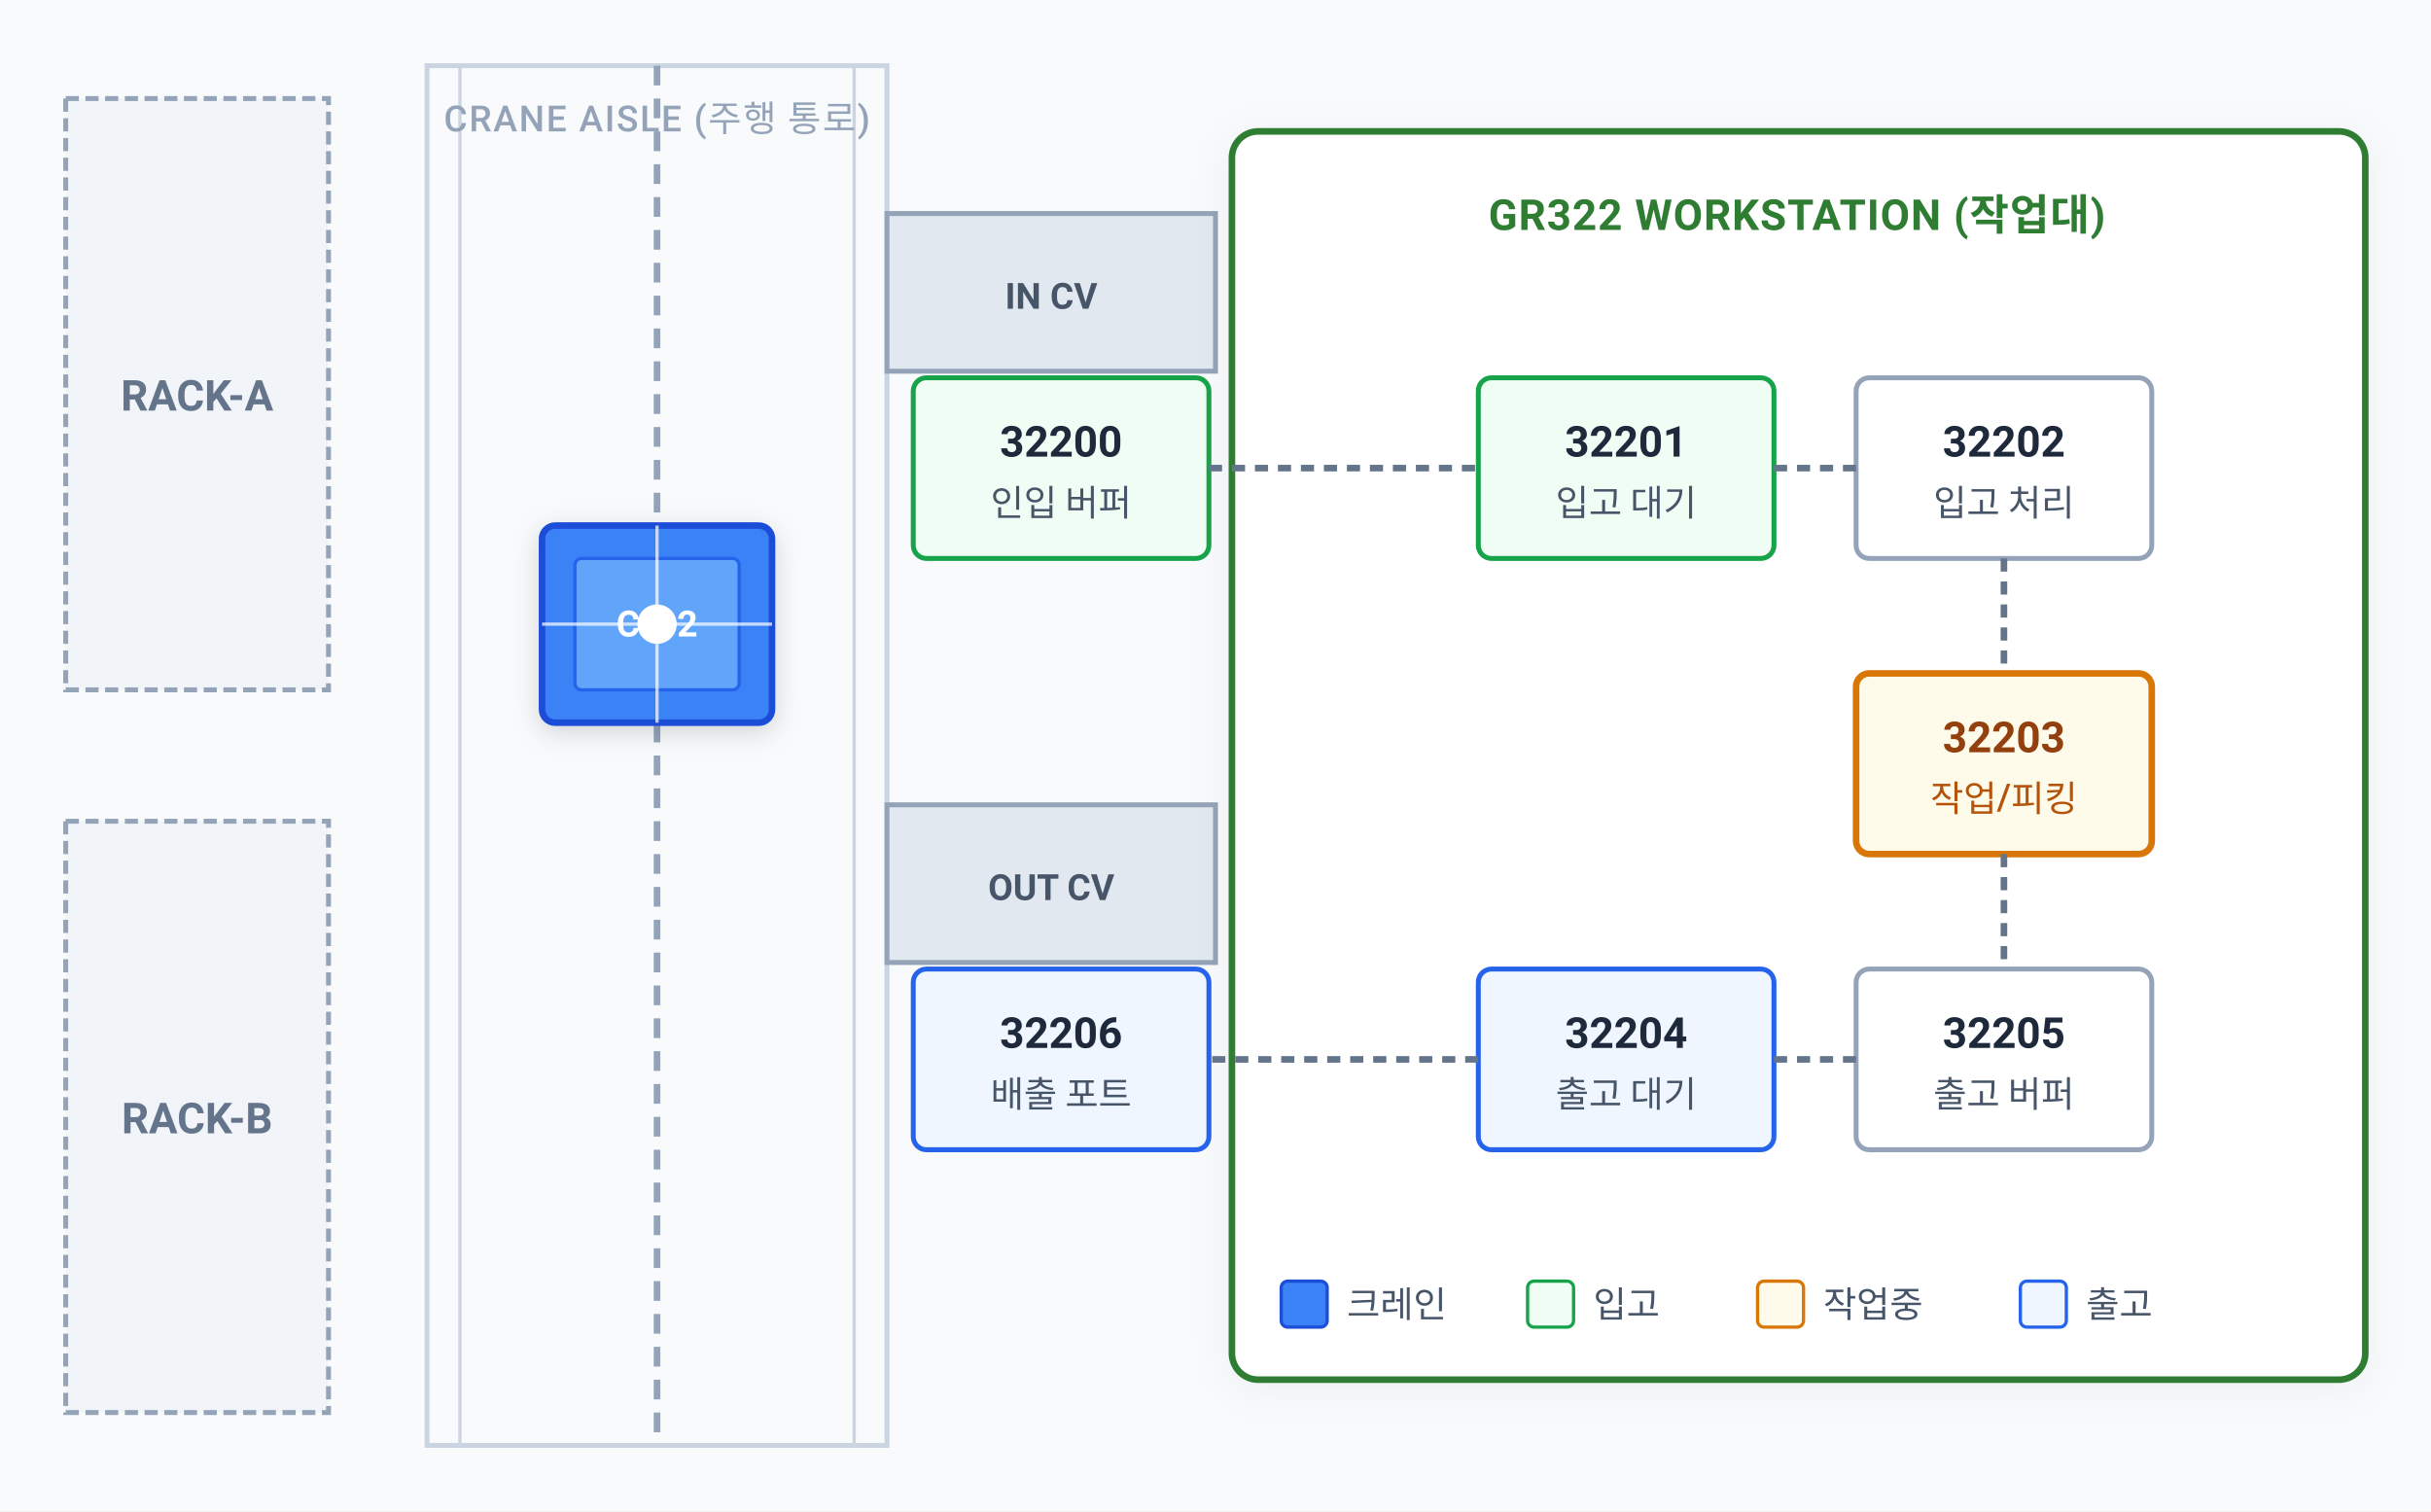
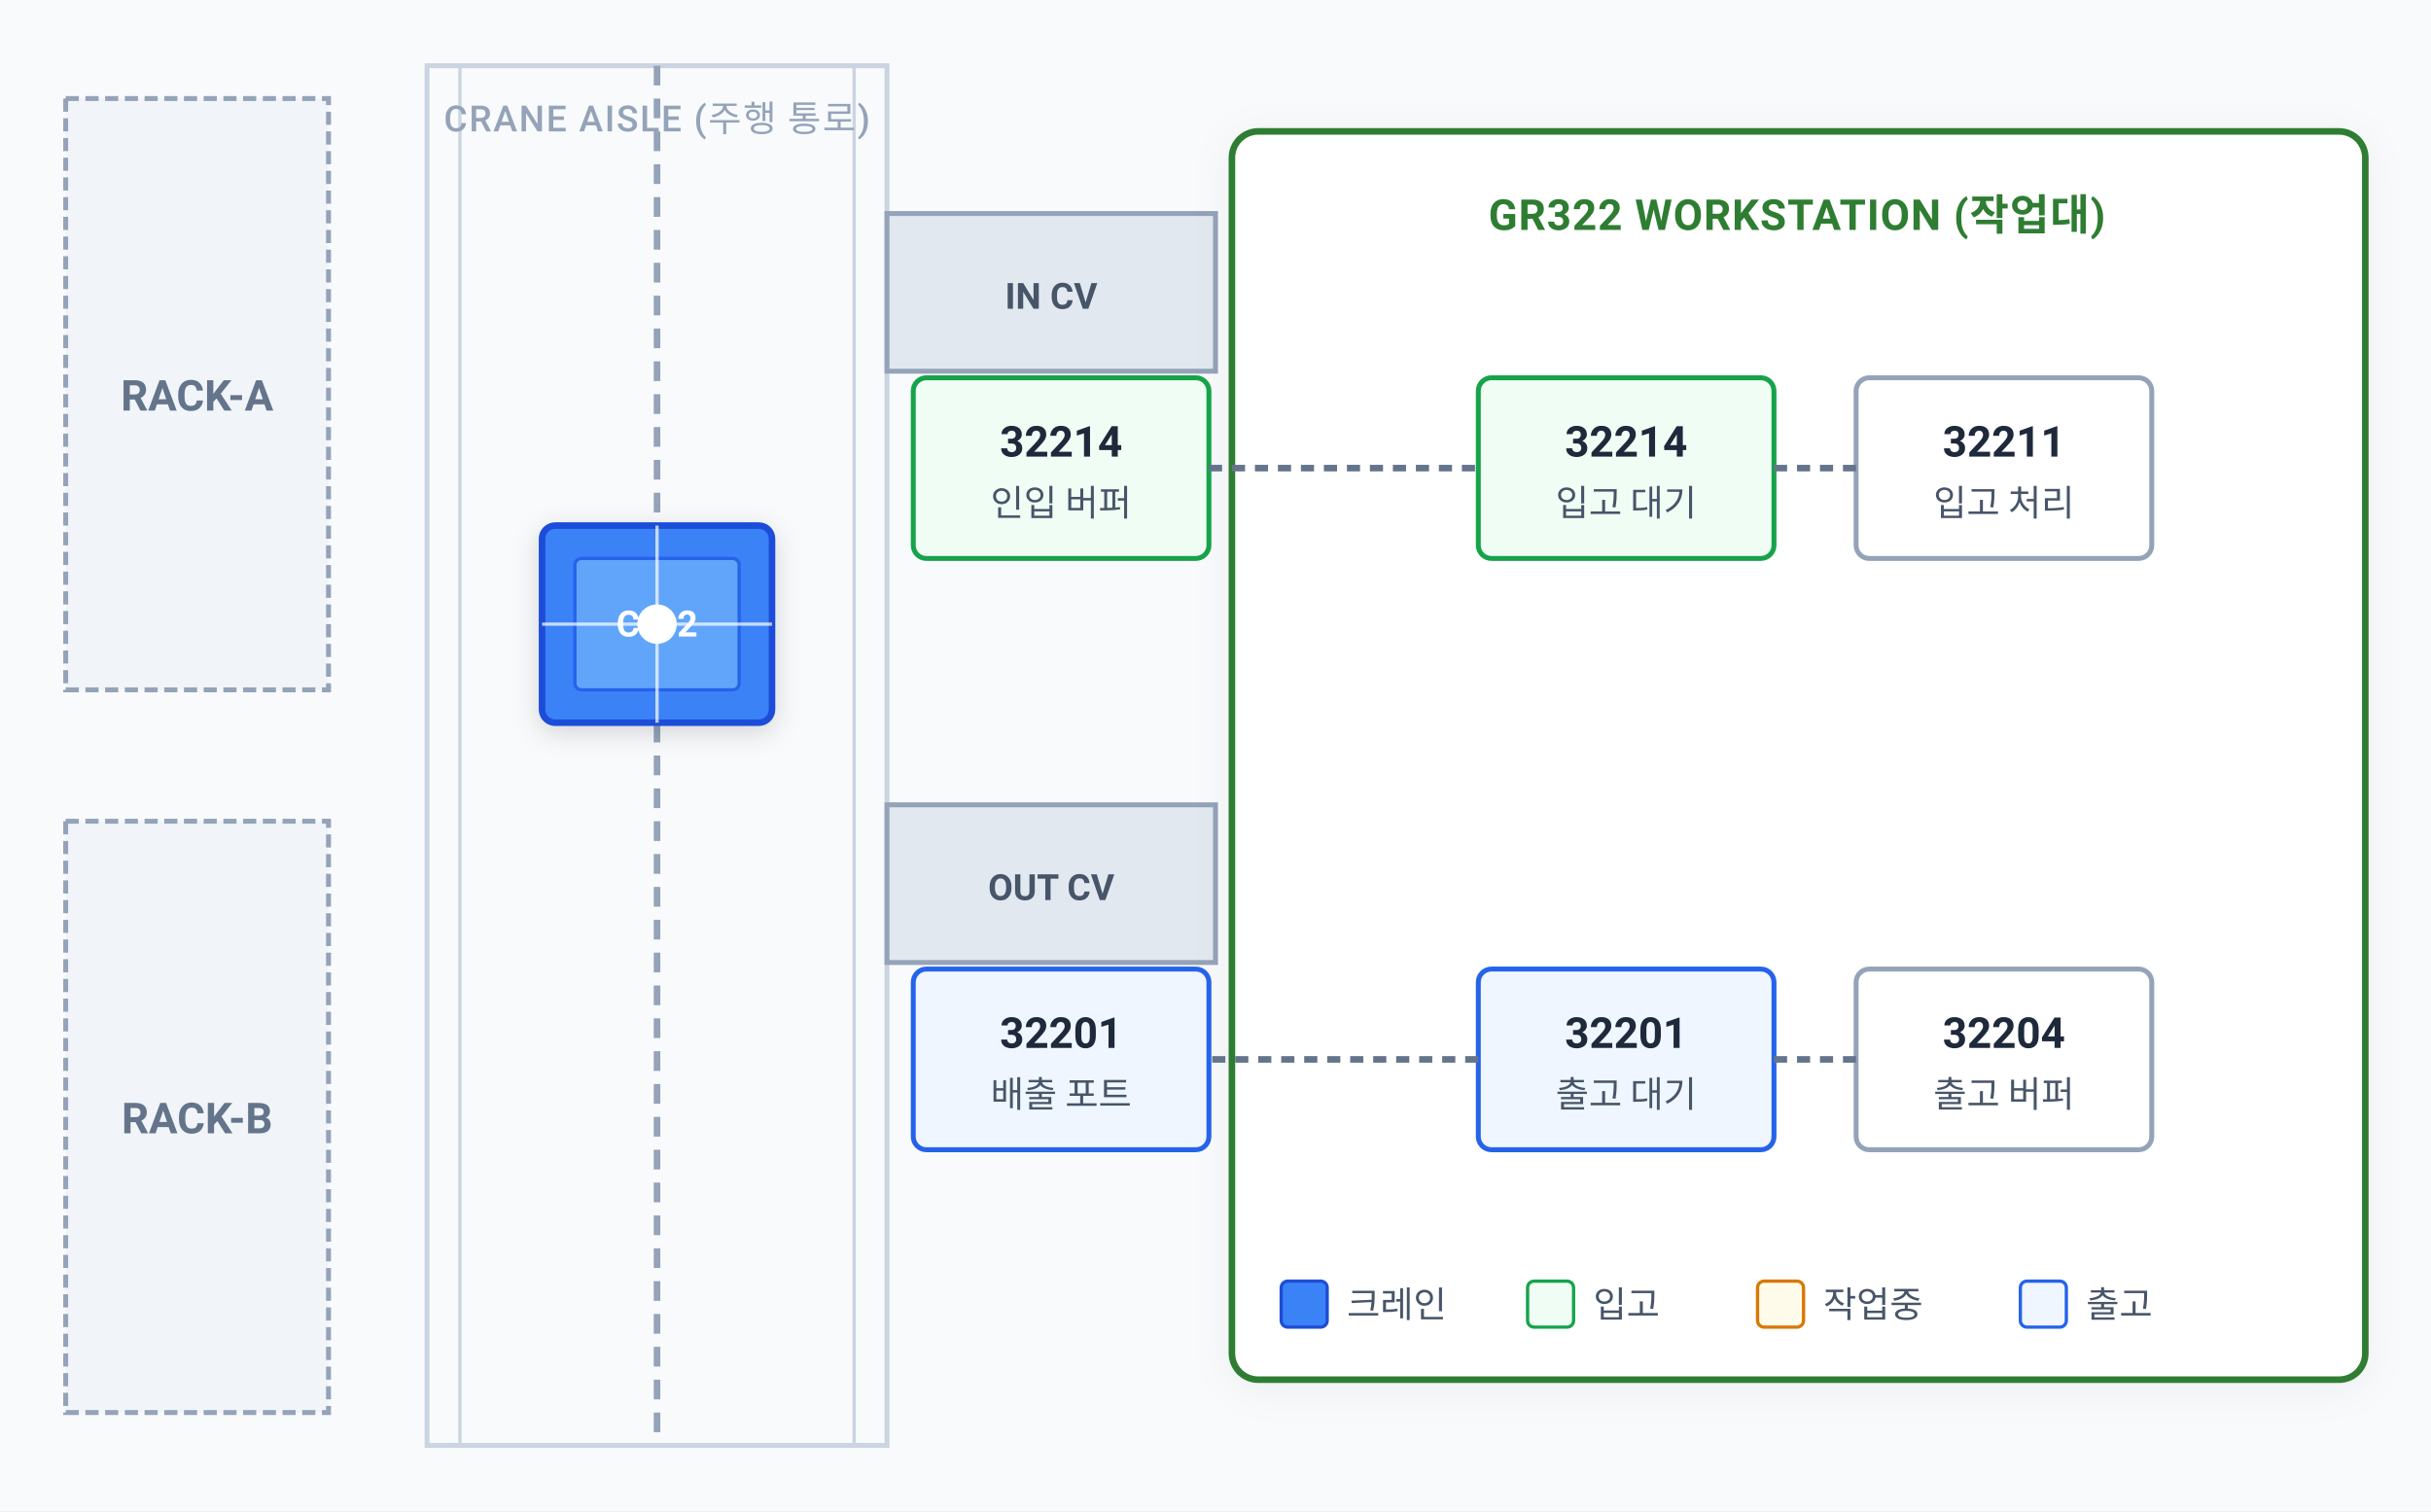
- <svg xmlns="http://www.w3.org/2000/svg" viewBox="0 0 740 460" width="100%" height="100%">
-   <defs>
-     <style>
+ <svg xmlns="http://www.w3.org/2000/svg" viewBox="0 0 740 460" width="100%" height="100%" version="1.1" id="svg31">
+   <defs id="defs1">
+     <style id="style1">
      .svg-bg { fill: #f8fafc; }
      .grid-line { stroke: #e2e8f0; stroke-width: 0.5; }
      .rack-boundary { fill: #f1f5f9; stroke: #94a3b8; stroke-width: 1.5; stroke-dasharray: 4, 2; }
      .rack-text { font-size: 13px; font-weight: 600; fill: #64748b; font-family: -apple-system, BlinkMacSystemFont, "Segoe UI", Roboto, sans-serif; }
      .aisle-boundary { fill: #f8fafc; stroke: #cbd5e1; stroke-width: 1.5; }
      .rail-center-line { stroke: #94a3b8; stroke-width: 2; stroke-dasharray: 6, 4; }
      .rail-side-line { stroke: #cbd5e1; stroke-width: 1; }
      .aisle-label { font-size: 11px; font-weight: 500; fill: #94a3b8; letter-spacing: 0.5px; font-family: -apple-system, BlinkMacSystemFont, "Segoe UI", Roboto, sans-serif; }
      
      /* 크레인 */
      .crane-unit {
        transition: transform 1.2s cubic-bezier(0.25, 0.1, 0.25, 1.0);
        will-change: transform;
      }
      .crane-body { fill: #3b82f6; stroke: #1d4ed8; stroke-width: 2; filter: drop-shadow(0 2px 4px rgba(0, 0, 0, 0.15)); }
      .crane-inner { fill: #60a5fa; stroke: #2563eb; stroke-width: 1; }
      .crane-cross { stroke: #ffffff; stroke-width: 1; opacity: 0.7; }
      .crane-center-dot { fill: #ffffff; }
      .crane-label { font-size: 11px; font-weight: 700; fill: #ffffff; font-family: -apple-system, BlinkMacSystemFont, "Segoe UI", Roboto, sans-serif; dominant-baseline: central; }
      
      /* 컨베이어 */
      .conveyor-lane { fill: #e2e8f0; stroke: #94a3b8; stroke-width: 1.5; }
      .conveyor-label { font-size: 11px; font-weight: 600; fill: #475569; font-family: -apple-system, BlinkMacSystemFont, "Segoe UI", Roboto, sans-serif; }
      .ws-boundary { fill: #ffffff; stroke: #2e7d32; stroke-width: 2; filter: drop-shadow(0 2px 6px rgba(0, 0, 0, 0.05)); }
      .ws-title { font-size: 13px; font-weight: 700; fill: #2e7d32; letter-spacing: 0.3px; font-family: -apple-system, BlinkMacSystemFont, "Segoe UI", Roboto, sans-serif; }
      
      /* 포지션 노드 */
      .tray-rect { fill: #ffffff; stroke: #94a3b8; stroke-width: 1.5; transition: all 0.2s ease; }
      .tray-inbound .tray-rect { fill: #f0fdf4; stroke: #16a34a; }
      .tray-outbound .tray-rect { fill: #eff6ff; stroke: #2563eb; }
      .tray-active .tray-rect { fill: #fffbeb; stroke: #d97706; stroke-width: 2; }
      
      /* 노드 라벨 텍스트 */
      .tray-title { font-size: 13px; font-weight: 700; fill: #1e293b; font-family: -apple-system, BlinkMacSystemFont, "Segoe UI", Roboto, sans-serif; pointer-events: none; }
      .tray-sub { font-size: 11px; font-weight: 500; fill: #475569; font-family: -apple-system, BlinkMacSystemFont, "Segoe UI", Roboto, sans-serif; pointer-events: none; }
      .active-title { fill: #92400e; }
      .active-sub { fill: #b45309; }
      
      .clickable { cursor: pointer; }
      .clickable:hover .tray-rect { stroke-width: 2; stroke: #1e40af; }
      
      /* 흐름 연결 패스 (상단 레이어로 돋보이게 보정) */
      .flow-arrow { stroke: #64748b; stroke-width: 2; stroke-dasharray: 4, 3; fill: none; }
      
      /* 범례 */
      .legend-crane { fill: #3b82f6; stroke: #1d4ed8; }
      .legend-inbound { fill: #f0fdf4; stroke: #16a34a; }
      .legend-active { fill: #fffbeb; stroke: #d97706; }
      .legend-outbound { fill: #eff6ff; stroke: #2563eb; }
      .legend-text { font-size: 11px; font-weight: 500; fill: #475569; font-family: -apple-system, BlinkMacSystemFont, "Segoe UI", Roboto, sans-serif; }
      
      /* 실시간 트레이 */
      .tray-unit {
        transition: transform 0.8s cubic-bezier(0.25, 0.1, 0.25, 1.0);
        will-change: transform;
        cursor: pointer;
      }
      .tray-base {
        fill: #1976D2;
        stroke: #0D47A1;
        stroke-width: 1.5;
        rx: 6; ry: 6;
        filter: drop-shadow(0 2px 5px rgba(0,0,0,0.25));
      }
      .tray-inner { fill: #2196F3; rx: 3; ry: 3; }
      .tray-label {
        font-family: -apple-system, BlinkMacSystemFont, "Segoe UI", Roboto, sans-serif;
        font-size: 11px;
        font-weight: 700;
        fill: #FFFFFF;
        text-anchor: middle;
        dominant-baseline: central;
        pointer-events: none;
      }
    </style>
    <pattern id="gridPattern" width="20" height="20" patternUnits="userSpaceOnUse">
-       <path d="M 20 0 L 0 0 0 20" fill="none" class="grid-line" />
+       <path d="M 20 0 L 0 0 0 20" fill="none" class="grid-line" id="path1" />
    </pattern>
  </defs>
-   <rect width="100%" height="100%" fill="url(#gridPattern)" class="svg-bg" />
-   <g class="rack-group">
-     <rect x="20" y="30" width="80" height="180" class="rack-boundary" />
-     <text x="60" y="125" class="rack-text" text-anchor="middle">RACK-A</text>
-     <rect x="20" y="250" width="80" height="180" class="rack-boundary" />
-     <text x="60" y="345" class="rack-text" text-anchor="middle">RACK-B</text>
+   <rect width="100%" height="100%" fill="url(#gridPattern)" class="svg-bg" id="rect1" />
+   <g class="rack-group" id="g3">
+     <rect x="20" y="30" width="80" height="180" class="rack-boundary" id="rect2" />
+     <text x="60" y="125" class="rack-text" text-anchor="middle" id="text2">RACK-A</text>
+     <rect x="20" y="250" width="80" height="180" class="rack-boundary" id="rect3" />
+     <text x="60" y="345" class="rack-text" text-anchor="middle" id="text3">RACK-B</text>
  </g>
-   <g class="crane-aisle-group">
-     <rect x="130" y="20" width="140" height="420" class="aisle-boundary" />
-     <line x1="200" y1="20" x2="200" y2="440" class="rail-center-line" />
-     <line x1="140" y1="20" x2="140" y2="440" class="rail-side-line" />
-     <line x1="260" y1="20" x2="260" y2="440" class="rail-side-line" />
-     <text x="200" y="40" class="aisle-label" text-anchor="middle">CRANE AISLE (주행 통로)</text>
+   <g class="crane-aisle-group" id="g8">
+     <rect x="130" y="20" width="140" height="420" class="aisle-boundary" id="rect4" />
+     <line x1="200" y1="20" x2="200" y2="440" class="rail-center-line" id="line4" />
+     <line x1="140" y1="20" x2="140" y2="440" class="rail-side-line" id="line5" />
+     <line x1="260" y1="20" x2="260" y2="440" class="rail-side-line" id="line6" />
+     <text x="200" y="40" class="aisle-label" text-anchor="middle" id="text6">CRANE AISLE (주행 통로)</text>
    <g id="crane-unit" class="crane-unit" transform="translate(200, 190)">
-       <rect x="-35" y="-30" width="70" height="60" rx="4" class="crane-body" />
-       <rect x="-25" y="-20" width="50" height="40" rx="2" class="crane-inner" />
-       <line x1="0" y1="-30" x2="0" y2="30" class="crane-cross" />
-       <line x1="-35" y1="0" x2="35" y2="0" class="crane-cross" />
-       <circle cx="0" cy="0" r="6" class="crane-center-dot" />
-       <text x="0" y="0" class="crane-label" text-anchor="middle">CR-2</text>
+       <rect x="-35" y="-30" width="70" height="60" rx="4" class="crane-body" id="rect6" />
+       <rect x="-25" y="-20" width="50" height="40" rx="2" class="crane-inner" id="rect7" />
+       <line x1="0" y1="-30" x2="0" y2="30" class="crane-cross" id="line7" />
+       <line x1="-35" y1="0" x2="35" y2="0" class="crane-cross" id="line8" />
+       <circle cx="0" cy="0" r="6" class="crane-center-dot" id="circle8" />
+       <text x="0" y="0" class="crane-label" text-anchor="middle" id="text8">CR-2</text>
    </g>
  </g>
-   <g class="conveyor-connection-in">
-     <rect x="270" y="65" width="100" height="48" class="conveyor-lane" />
-     <text x="320" y="94" class="conveyor-label" text-anchor="middle">IN CV</text>
+   <g class="conveyor-connection-in" id="g9">
+     <rect x="270" y="65" width="100" height="48" class="conveyor-lane" id="rect8" />
+     <text x="320" y="94" class="conveyor-label" text-anchor="middle" id="text9">IN CV</text>
  </g>
-   <g class="conveyor-connection-out">
-     <rect x="270" y="245" width="100" height="48" class="conveyor-lane" />
-     <text x="320" y="274" class="conveyor-label" text-anchor="middle">OUT CV</text>
+   <g class="conveyor-connection-out" id="g10">
+     <rect x="270" y="245" width="100" height="48" class="conveyor-lane" id="rect9" />
+     <text x="320" y="274" class="conveyor-label" text-anchor="middle" id="text10">OUT CV</text>
  </g>
-   <g class="workstation-group">
-     <rect x="375" y="40" width="345" height="380" rx="8" class="ws-boundary" />
-     <text x="547" y="70" class="ws-title" text-anchor="middle">GR322 WORKSTATION (작업대)</text>
+   <g class="workstation-group" id="g11">
+     <rect x="375" y="40" width="345" height="380" rx="8" class="ws-boundary" id="rect10" />
+     <text x="547" y="70" class="ws-title" text-anchor="middle" id="text11">GR322 WORKSTATION (작업대)</text>
  </g>
-   <g class="position-nodes">
-     <g id="WH2-32200" class="tray-position tray-inbound clickable" transform="translate(278, 115)">
-       <rect width="90" height="55" rx="4" class="tray-rect" />
-       <text x="45" y="24" class="tray-title" text-anchor="middle">32200</text>
-       <text x="45" y="42" class="tray-sub" text-anchor="middle">인입 버퍼</text>
+   <g class="position-nodes" id="g25">
+     <g id="WH2-32214" class="tray-position tray-inbound clickable" transform="translate(278, 115)">
+       <rect width="90" height="55" rx="4" class="tray-rect" id="rect11" />
+       <text x="45" y="24" class="tray-title" text-anchor="middle" id="text12">32214</text>
+       <text x="45" y="42" class="tray-sub" text-anchor="middle" id="text13">인입 버퍼</text>
    </g>
-     <g id="322-32201" class="tray-position tray-inbound clickable" transform="translate(450, 115)">
-       <rect width="90" height="55" rx="4" class="tray-rect" />
-       <text x="45" y="24" class="tray-title" text-anchor="middle">32201</text>
-       <text x="45" y="42" class="tray-sub" text-anchor="middle">입고 대기</text>
+     <g id="322-32214" class="tray-position tray-inbound clickable" transform="translate(450, 115)">
+       <rect width="90" height="55" rx="4" class="tray-rect" id="rect13" />
+       <text x="45" y="24" class="tray-title" text-anchor="middle" id="text14">32214</text>
+       <text x="45" y="42" class="tray-sub" text-anchor="middle" id="text15">입고 대기</text>
    </g>
-     <g id="322-32202" class="tray-position clickable" transform="translate(565, 115)">
-       <rect width="90" height="55" rx="4" class="tray-rect" />
-       <text x="45" y="24" class="tray-title" text-anchor="middle">32202</text>
-       <text x="45" y="42" class="tray-sub" text-anchor="middle">입고 처리</text>
+     <g id="322-32211" class="tray-position clickable" transform="translate(565, 115)">
+       <rect width="90" height="55" rx="4" class="tray-rect" id="rect15" />
+       <text x="45" y="24" class="tray-title" text-anchor="middle" id="text16">32211</text>
+       <text x="45" y="42" class="tray-sub" text-anchor="middle" id="text17">입고 처리</text>
    </g>
-     <g id="322-32203" class="tray-position tray-active clickable" transform="translate(565, 205)">
-       <rect width="90" height="55" rx="4" class="tray-rect" />
-       <text x="45" y="24" class="tray-title active-title" text-anchor="middle">32203</text>
-       <text x="45" y="42" class="tray-sub active-sub" text-anchor="middle">작업/피킹</text>
+     <g id="322-32201" class="tray-position tray-outbound clickable" transform="translate(450, 295)">
+       <rect width="90" height="55" rx="4" class="tray-rect" id="rect19" />
+       <text x="45" y="24" class="tray-title" text-anchor="middle" id="text20">32201</text>
+       <text x="45" y="42" class="tray-sub" text-anchor="middle" id="text21">출고 대기</text>
    </g>
-     <g id="322-32204" class="tray-position tray-outbound clickable" transform="translate(450, 295)">
-       <rect width="90" height="55" rx="4" class="tray-rect" />
-       <text x="45" y="24" class="tray-title" text-anchor="middle">32204</text>
-       <text x="45" y="42" class="tray-sub" text-anchor="middle">출고 대기</text>
+     <g id="322-32204" class="tray-position clickable" transform="translate(565, 295)">
+       <rect width="90" height="55" rx="4" class="tray-rect" id="rect21" />
+       <text x="45" y="24" class="tray-title" text-anchor="middle" id="text22">32204</text>
+       <text x="45" y="42" class="tray-sub" text-anchor="middle" id="text23">출고 버퍼</text>
    </g>
-     <g id="322-32205" class="tray-position clickable" transform="translate(565, 295)">
-       <rect width="90" height="55" rx="4" class="tray-rect" />
-       <text x="45" y="24" class="tray-title" text-anchor="middle">32205</text>
-       <text x="45" y="42" class="tray-sub" text-anchor="middle">출고 버퍼</text>
-     </g>
-     <g id="WH2-32206" class="tray-position tray-outbound clickable" transform="translate(278, 295)">
-       <rect width="90" height="55" rx="4" class="tray-rect" />
-       <text x="45" y="24" class="tray-title" text-anchor="middle">32206</text>
-       <text x="45" y="42" class="tray-sub" text-anchor="middle">배출 포트</text>
+     <g id="WH2-32201" class="tray-position tray-outbound clickable" transform="translate(278, 295)">
+       <rect width="90" height="55" rx="4" class="tray-rect" id="rect23" />
+       <text x="45" y="24" class="tray-title" text-anchor="middle" id="text24">32201</text>
+       <text x="45" y="42" class="tray-sub" text-anchor="middle" id="text25">배출 포트</text>
    </g>
  </g>
-   <g class="flow-path-layer">
+   <g class="flow-path-layer" id="g28">
    <path id="path-14" d="M 368 142.5 L 450 142.5" class="flow-arrow" />
-     <path d="M 540 142.5 L 565 142.5" class="flow-arrow" />
-     <path d="M 610 170 L 610 205" class="flow-arrow" />
-     <path d="M 610 260 L 610 295" class="flow-arrow" />
-     <path d="M 565 322.5 L 540 322.5" class="flow-arrow" />
+     <path d="M 540 142.5 L 565 142.5" class="flow-arrow" id="path25" />
+     <path d="M 565 322.5 L 540 322.5" class="flow-arrow" id="path28" />
    <path id="path-15" d="M 450 322.5 L 368 322.5" class="flow-arrow" />
  </g>
-   <g class="legend-group" transform="translate(390, 390)">
-     <rect x="0" y="0" width="14" height="14" rx="2" class="legend-crane" />
-     <text x="20" y="11" class="legend-text">크레인</text>
-     <rect x="75" y="0" width="14" height="14" rx="2" class="legend-inbound" />
-     <text x="95" y="11" class="legend-text">입고</text>
-     <rect x="145" y="0" width="14" height="14" rx="2" class="legend-active" />
-     <text x="165" y="11" class="legend-text">작업중</text>
-     <rect x="225" y="0" width="14" height="14" rx="2" class="legend-outbound" />
-     <text x="245" y="11" class="legend-text">출고</text>
+   <g class="legend-group" transform="translate(390, 390)" id="g31">
+     <rect x="0" y="0" width="14" height="14" rx="2" class="legend-crane" id="rect28" />
+     <text x="20" y="11" class="legend-text" id="text28">크레인</text>
+     <rect x="75" y="0" width="14" height="14" rx="2" class="legend-inbound" id="rect29" />
+     <text x="95" y="11" class="legend-text" id="text29">입고</text>
+     <rect x="145" y="0" width="14" height="14" rx="2" class="legend-active" id="rect30" />
+     <text x="165" y="11" class="legend-text" id="text30">작업중</text>
+     <rect x="225" y="0" width="14" height="14" rx="2" class="legend-outbound" id="rect31" />
+     <text x="245" y="11" class="legend-text" id="text31">출고</text>
  </g>
  <g id="tray-layer" />
</svg>
